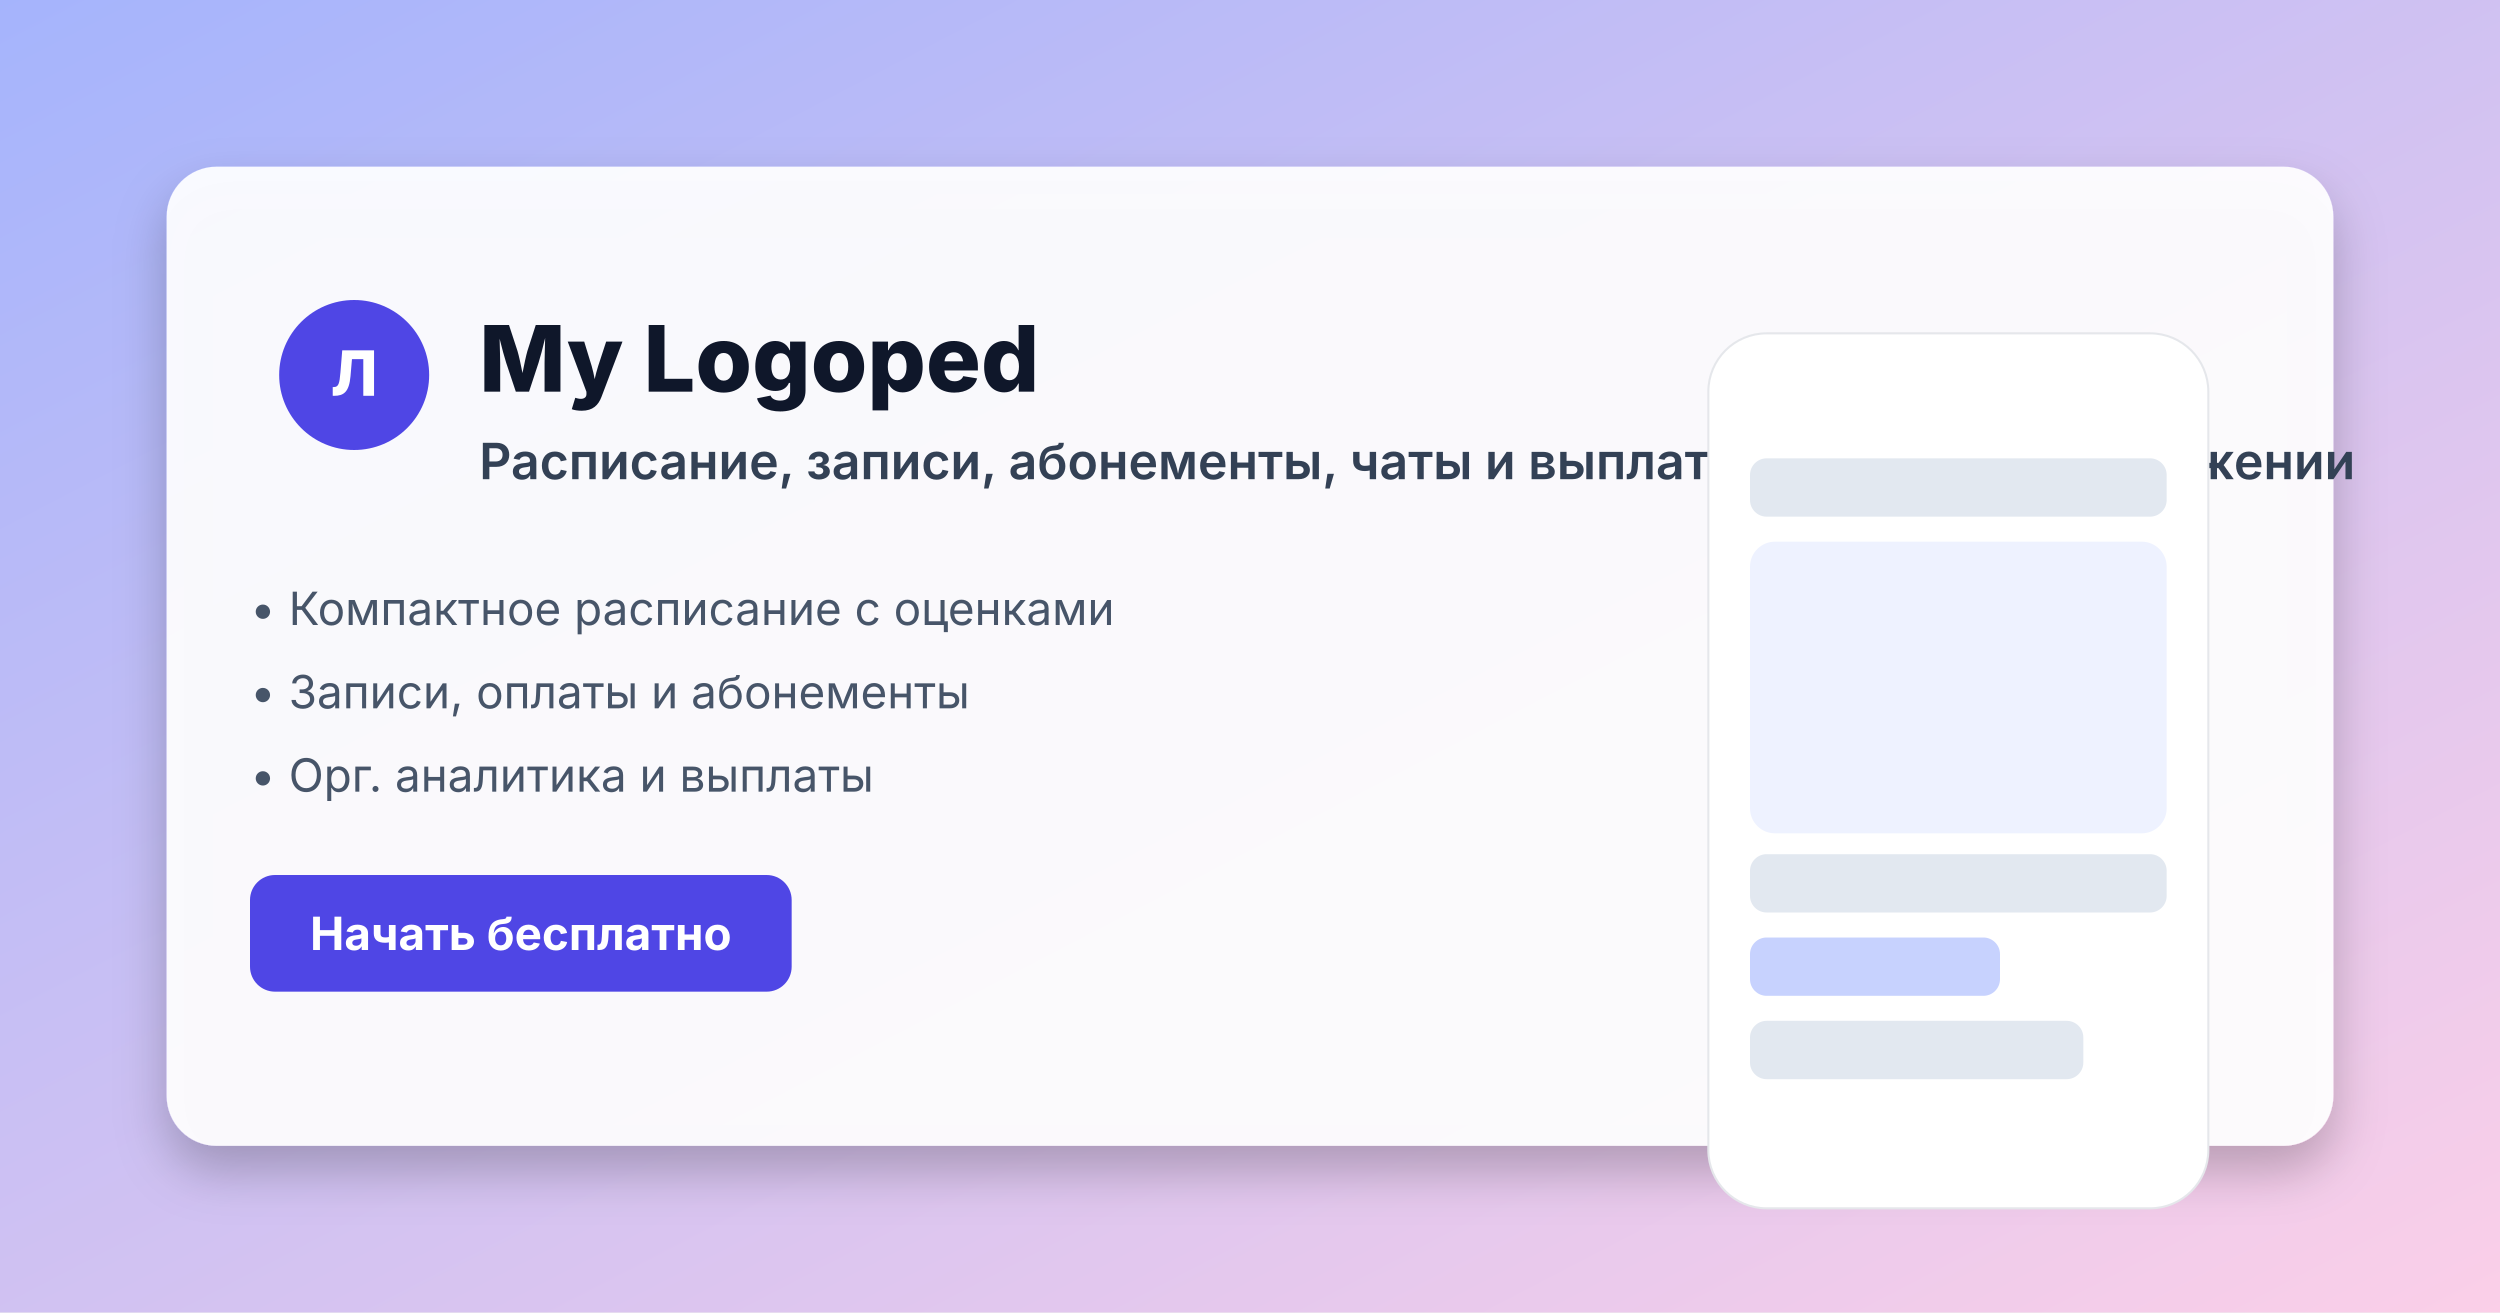
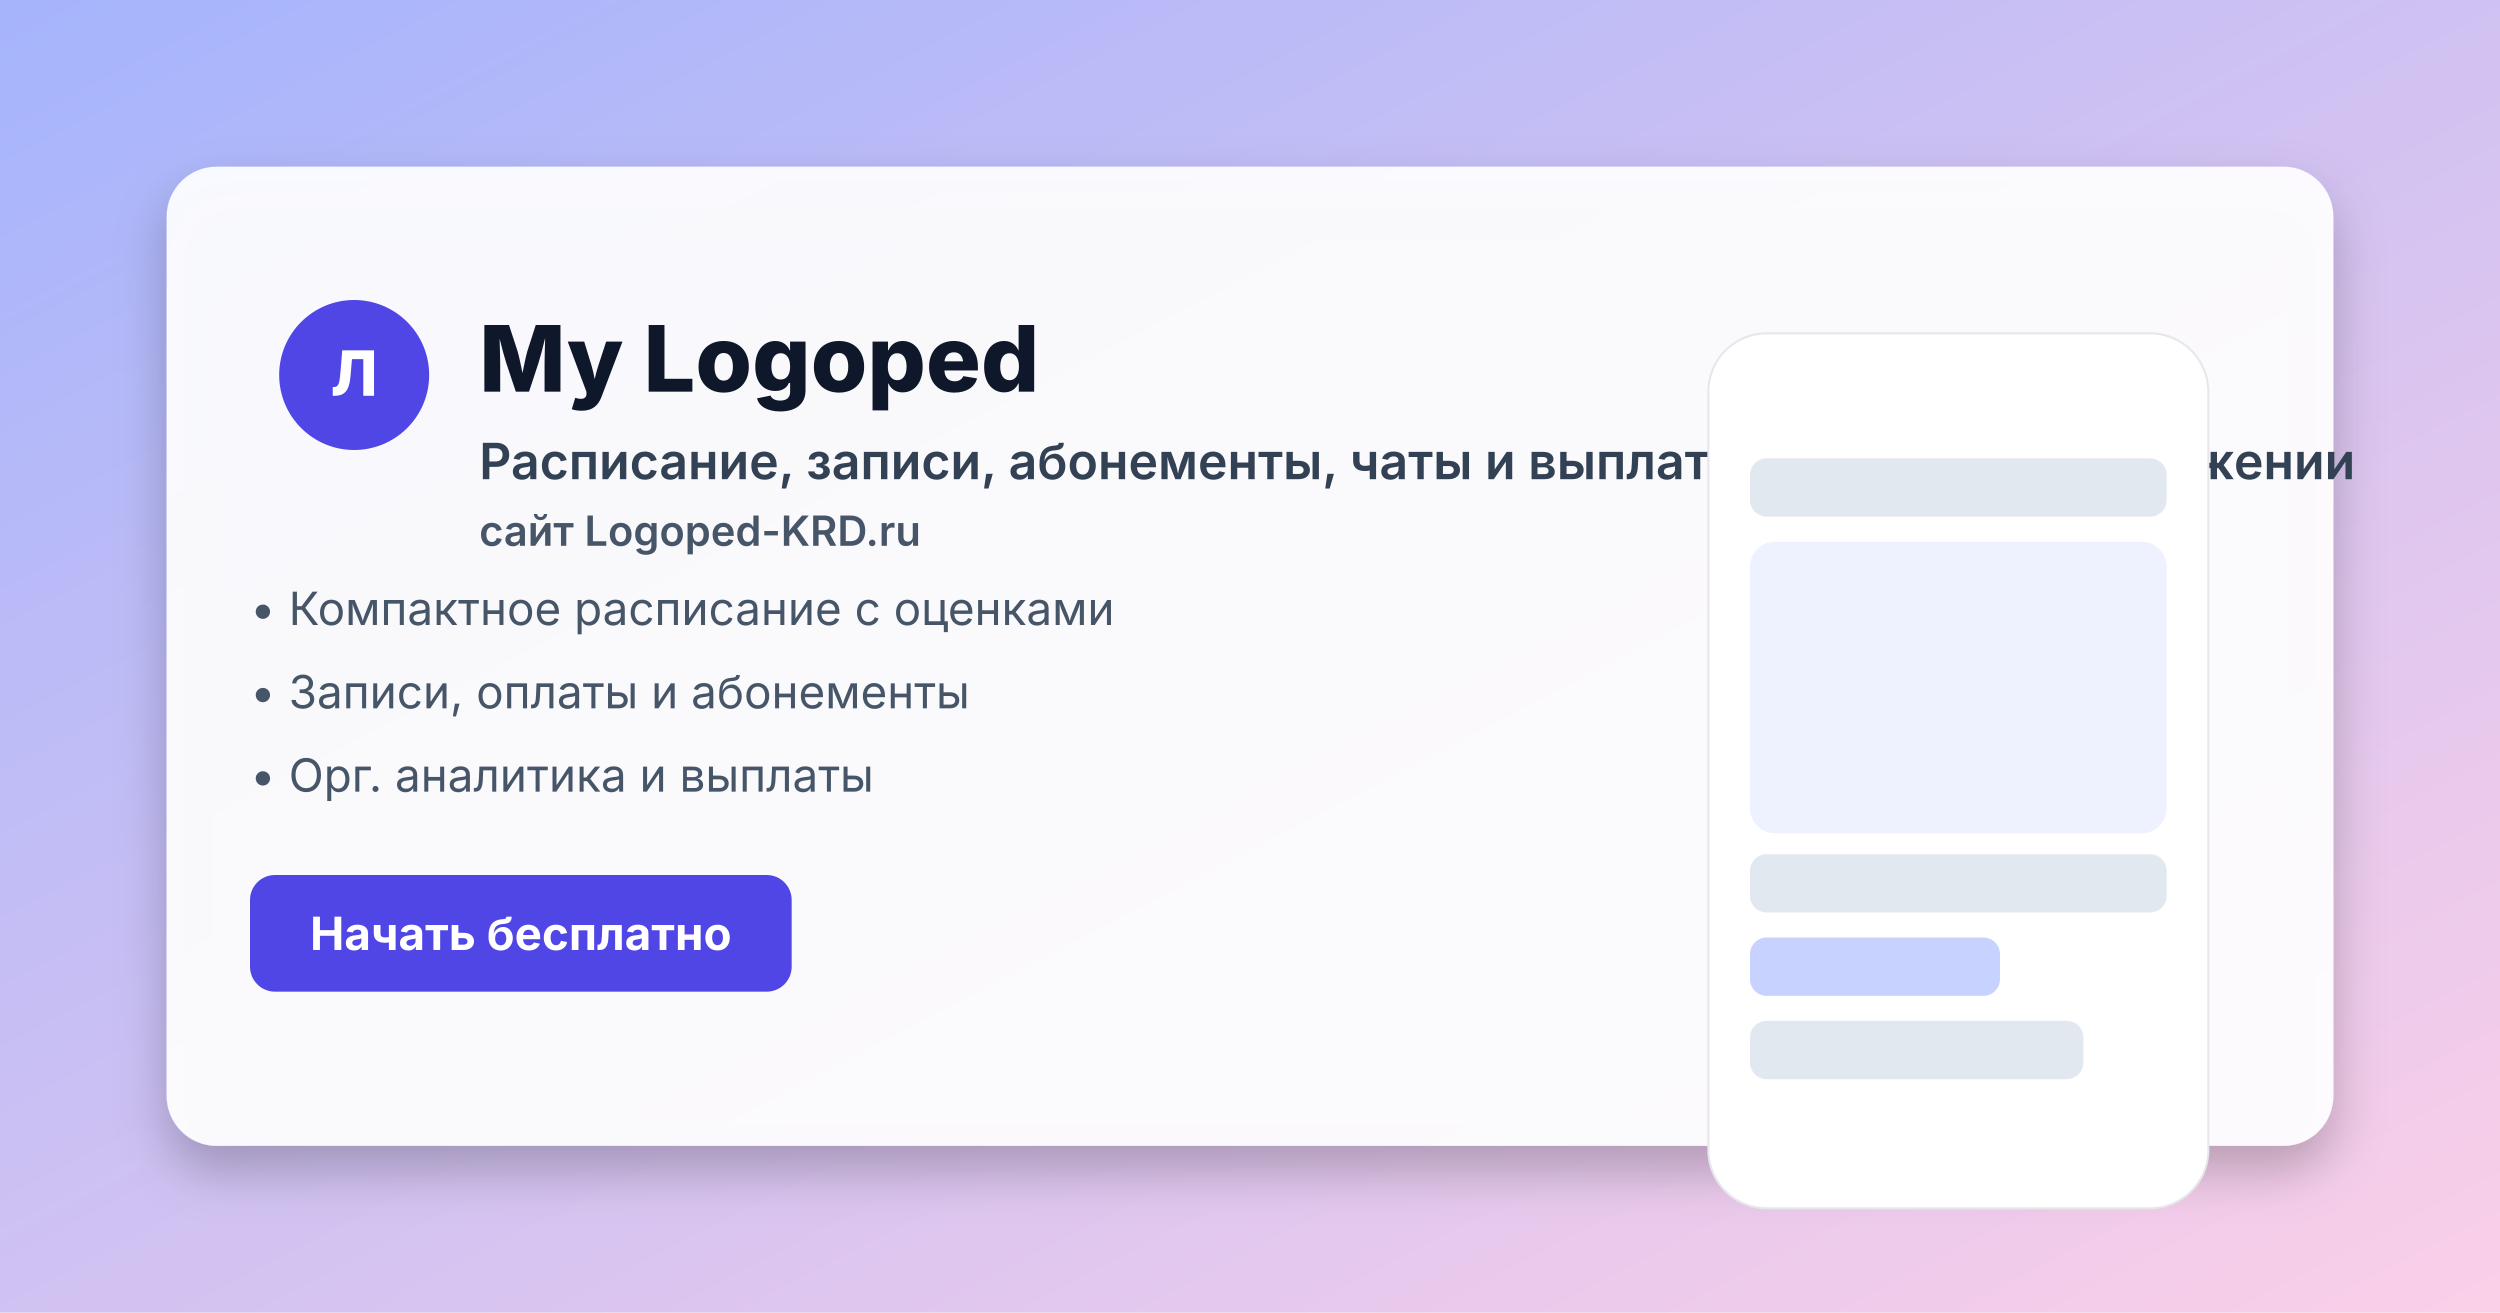
<svg xmlns="http://www.w3.org/2000/svg" width="1200" height="630" viewBox="0 0 1200 630">
  <defs>
    <linearGradient id="g" x1="0" y1="0" x2="1" y2="1">
      <stop offset="0%" stop-color="#a5b4fc" />
      <stop offset="100%" stop-color="#fbcfe8" />
    </linearGradient>
    <filter id="shadow" x="-20%" y="-20%" width="140%" height="140%">
      <feDropShadow dx="0" dy="12" stdDeviation="12" flood-color="rgba(0,0,0,0.25)" />
    </filter>
  </defs>
  <rect width="1200" height="630" fill="url(#g)" />
  <g filter="url(#shadow)">
    <rect x="80" y="80" rx="24" ry="24" width="1040" height="470" fill="#ffffff" opacity="0.92" />
  </g>
  <circle cx="170" cy="180" r="36" fill="#4f46e5" />
  <text x="170" y="190" text-anchor="middle" font-family="Inter,ui-sans-serif,system-ui" font-weight="800" font-size="30" fill="#ffffff">Л</text>
  <text x="230" y="188" font-family="Inter,ui-sans-serif,system-ui" font-size="44" font-weight="800" fill="#0f172a">My Logoped</text>
  <text x="230" y="230" font-family="Inter,ui-sans-serif,system-ui" font-size="24" font-weight="600" fill="#334155">Расписание, записи, абонементы, чаты и выплаты — в одном приложении</text>
+   <text x="230" y="262" font-family="Inter,ui-sans-serif,system-ui" font-size="20" font-weight="600" fill="#475569">сайт Logoped-KRD.ru</text>
  <g font-family="Inter,ui-sans-serif,system-ui" font-size="22" fill="#475569">
    <text x="120" y="300">• Компактное расписание с оценками</text>
    <text x="120" y="340">• Записи, оплаты и абонементы</text>
    <text x="120" y="380">• Орг. аналитика и выплаты</text>
  </g>
  <rect x="120" y="420" rx="12" ry="12" width="260" height="56" fill="#4f46e5" />
  <text x="250" y="456" text-anchor="middle" font-family="Inter,ui-sans-serif,system-ui" font-size="22" font-weight="700" fill="#ffffff">Начать бесплатно</text>
  <g transform="translate(820,160)">
    <rect x="0" y="0" width="240" height="420" rx="28" ry="28" fill="#ffffff" stroke="#e5e7eb" />
    <rect x="20" y="60" width="200" height="28" rx="8" fill="#e2e8f0" />
    <rect x="20" y="100" width="200" height="140" rx="12" fill="#eef2ff" />
    <rect x="20" y="250" width="200" height="28" rx="8" fill="#e2e8f0" />
    <rect x="20" y="290" width="120" height="28" rx="8" fill="#c7d2fe" />
    <rect x="20" y="330" width="160" height="28" rx="8" fill="#e2e8f0" />
  </g>
</svg>
